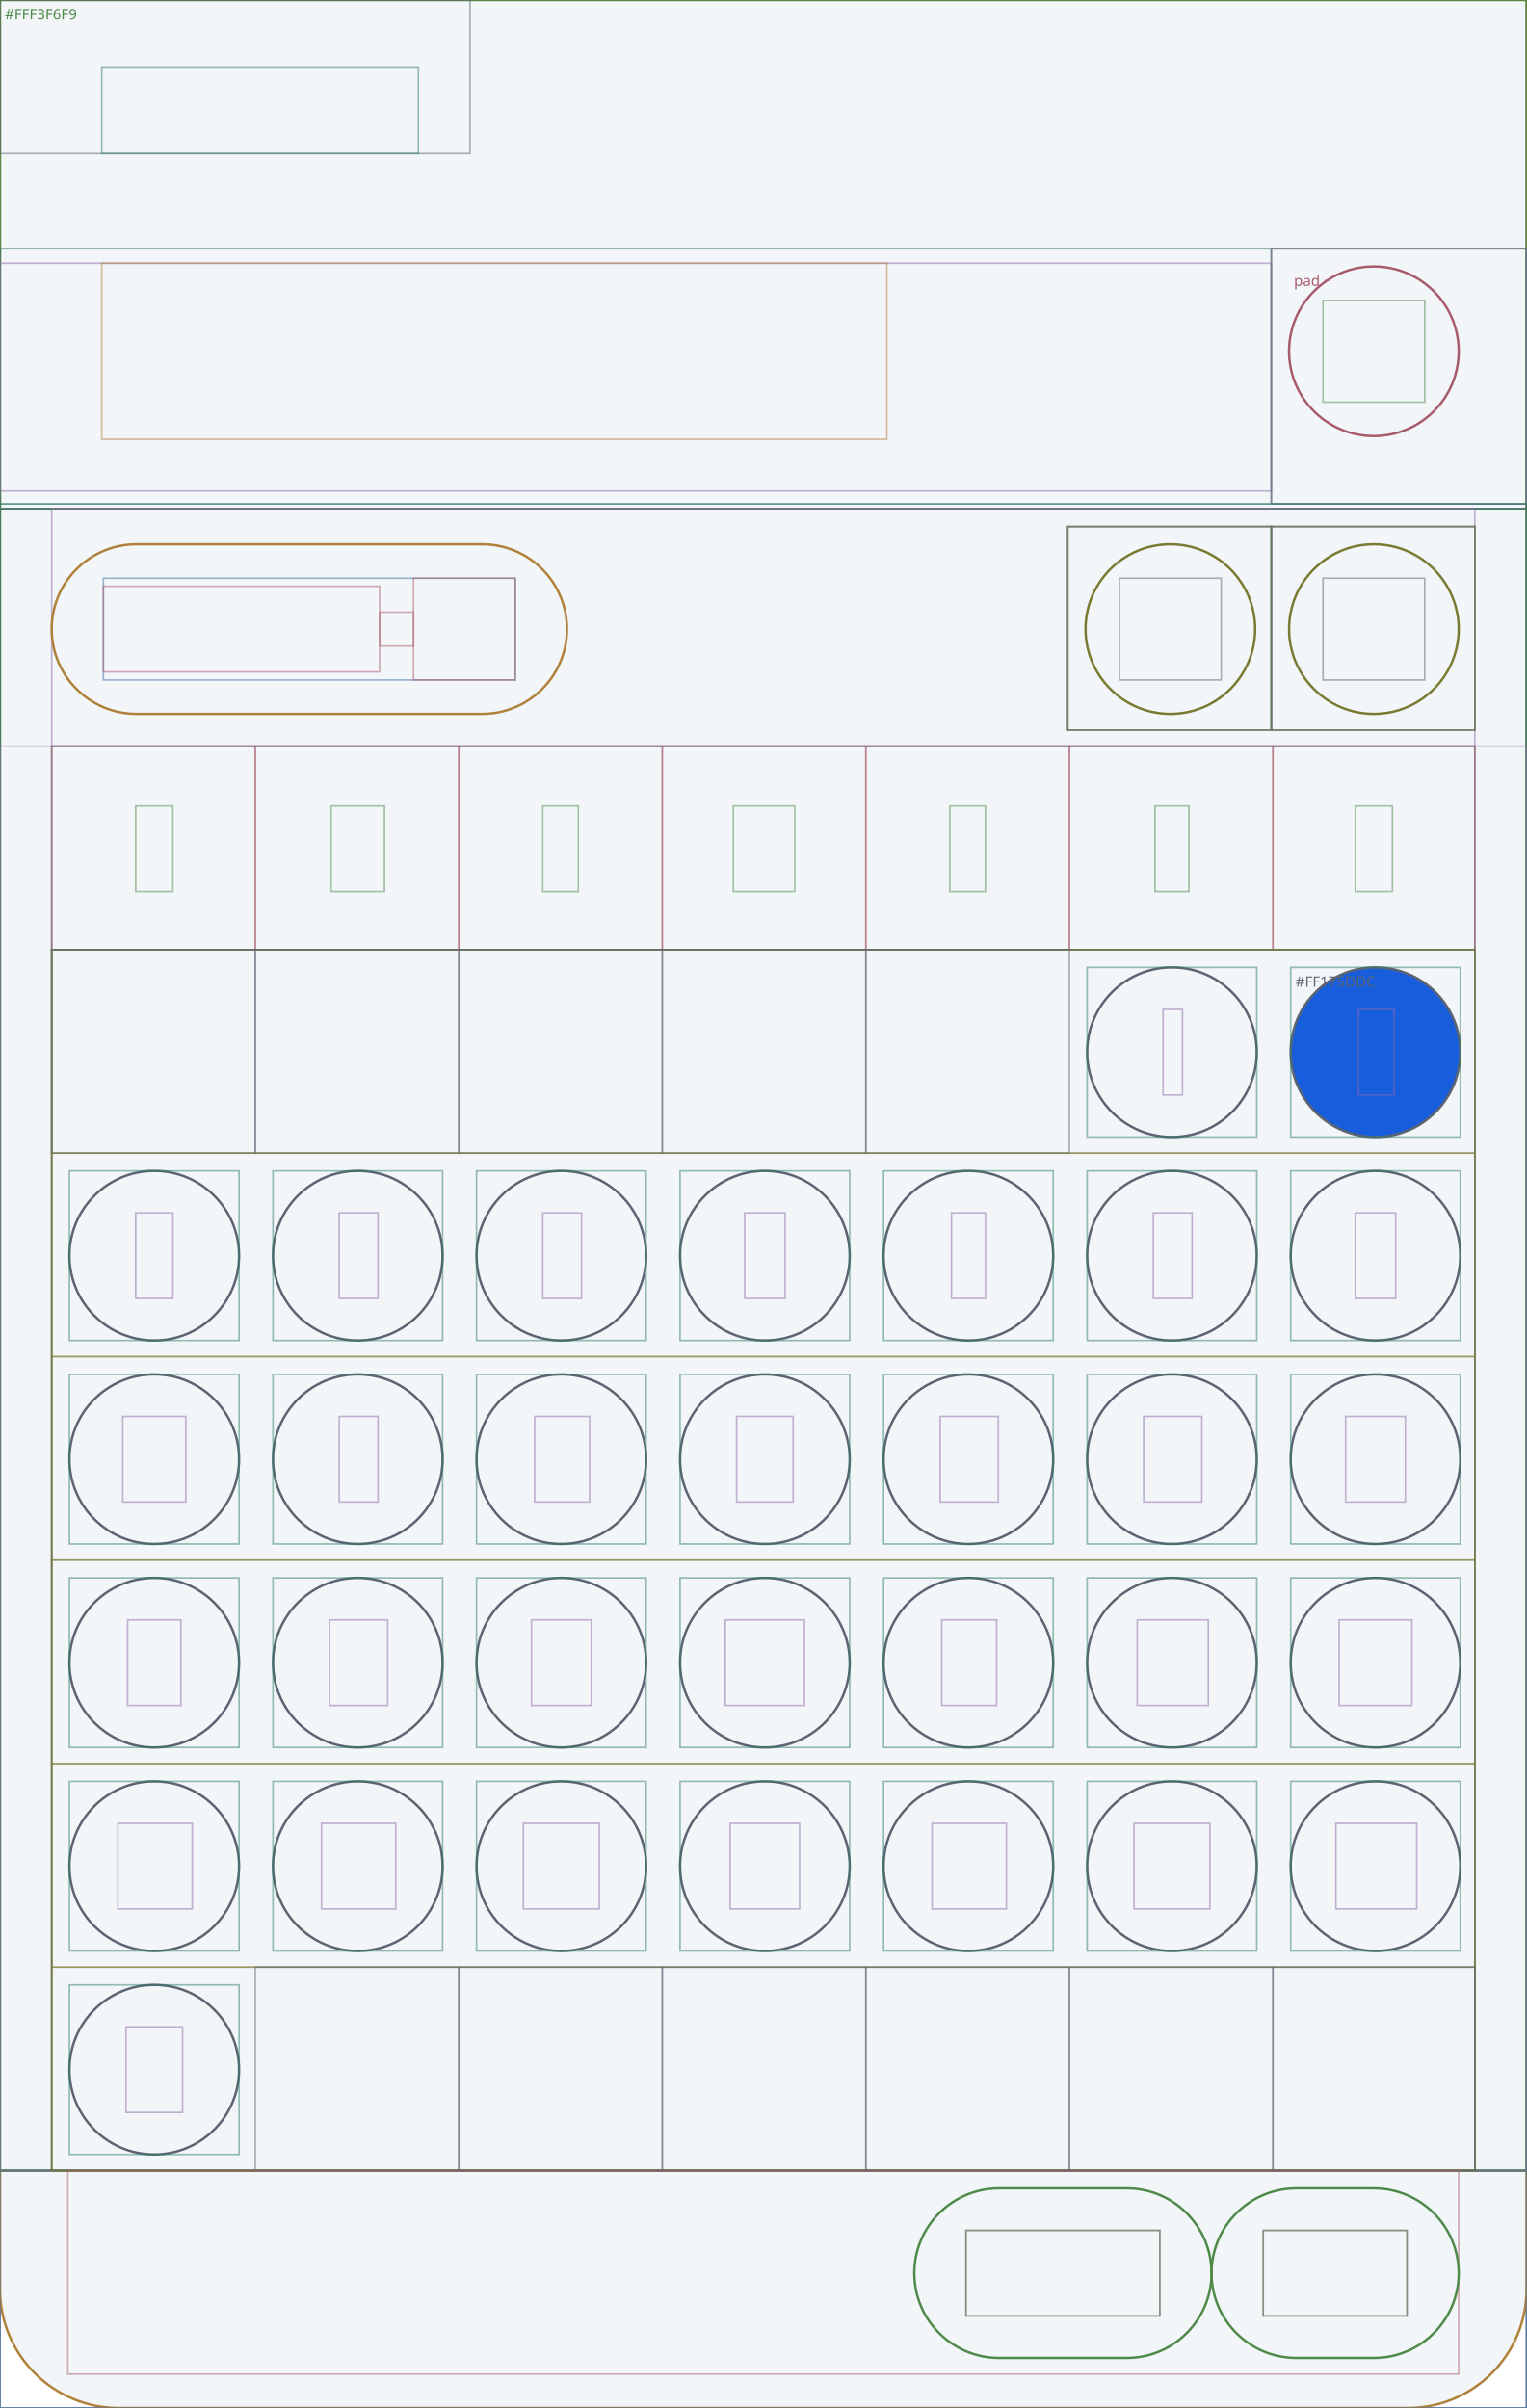
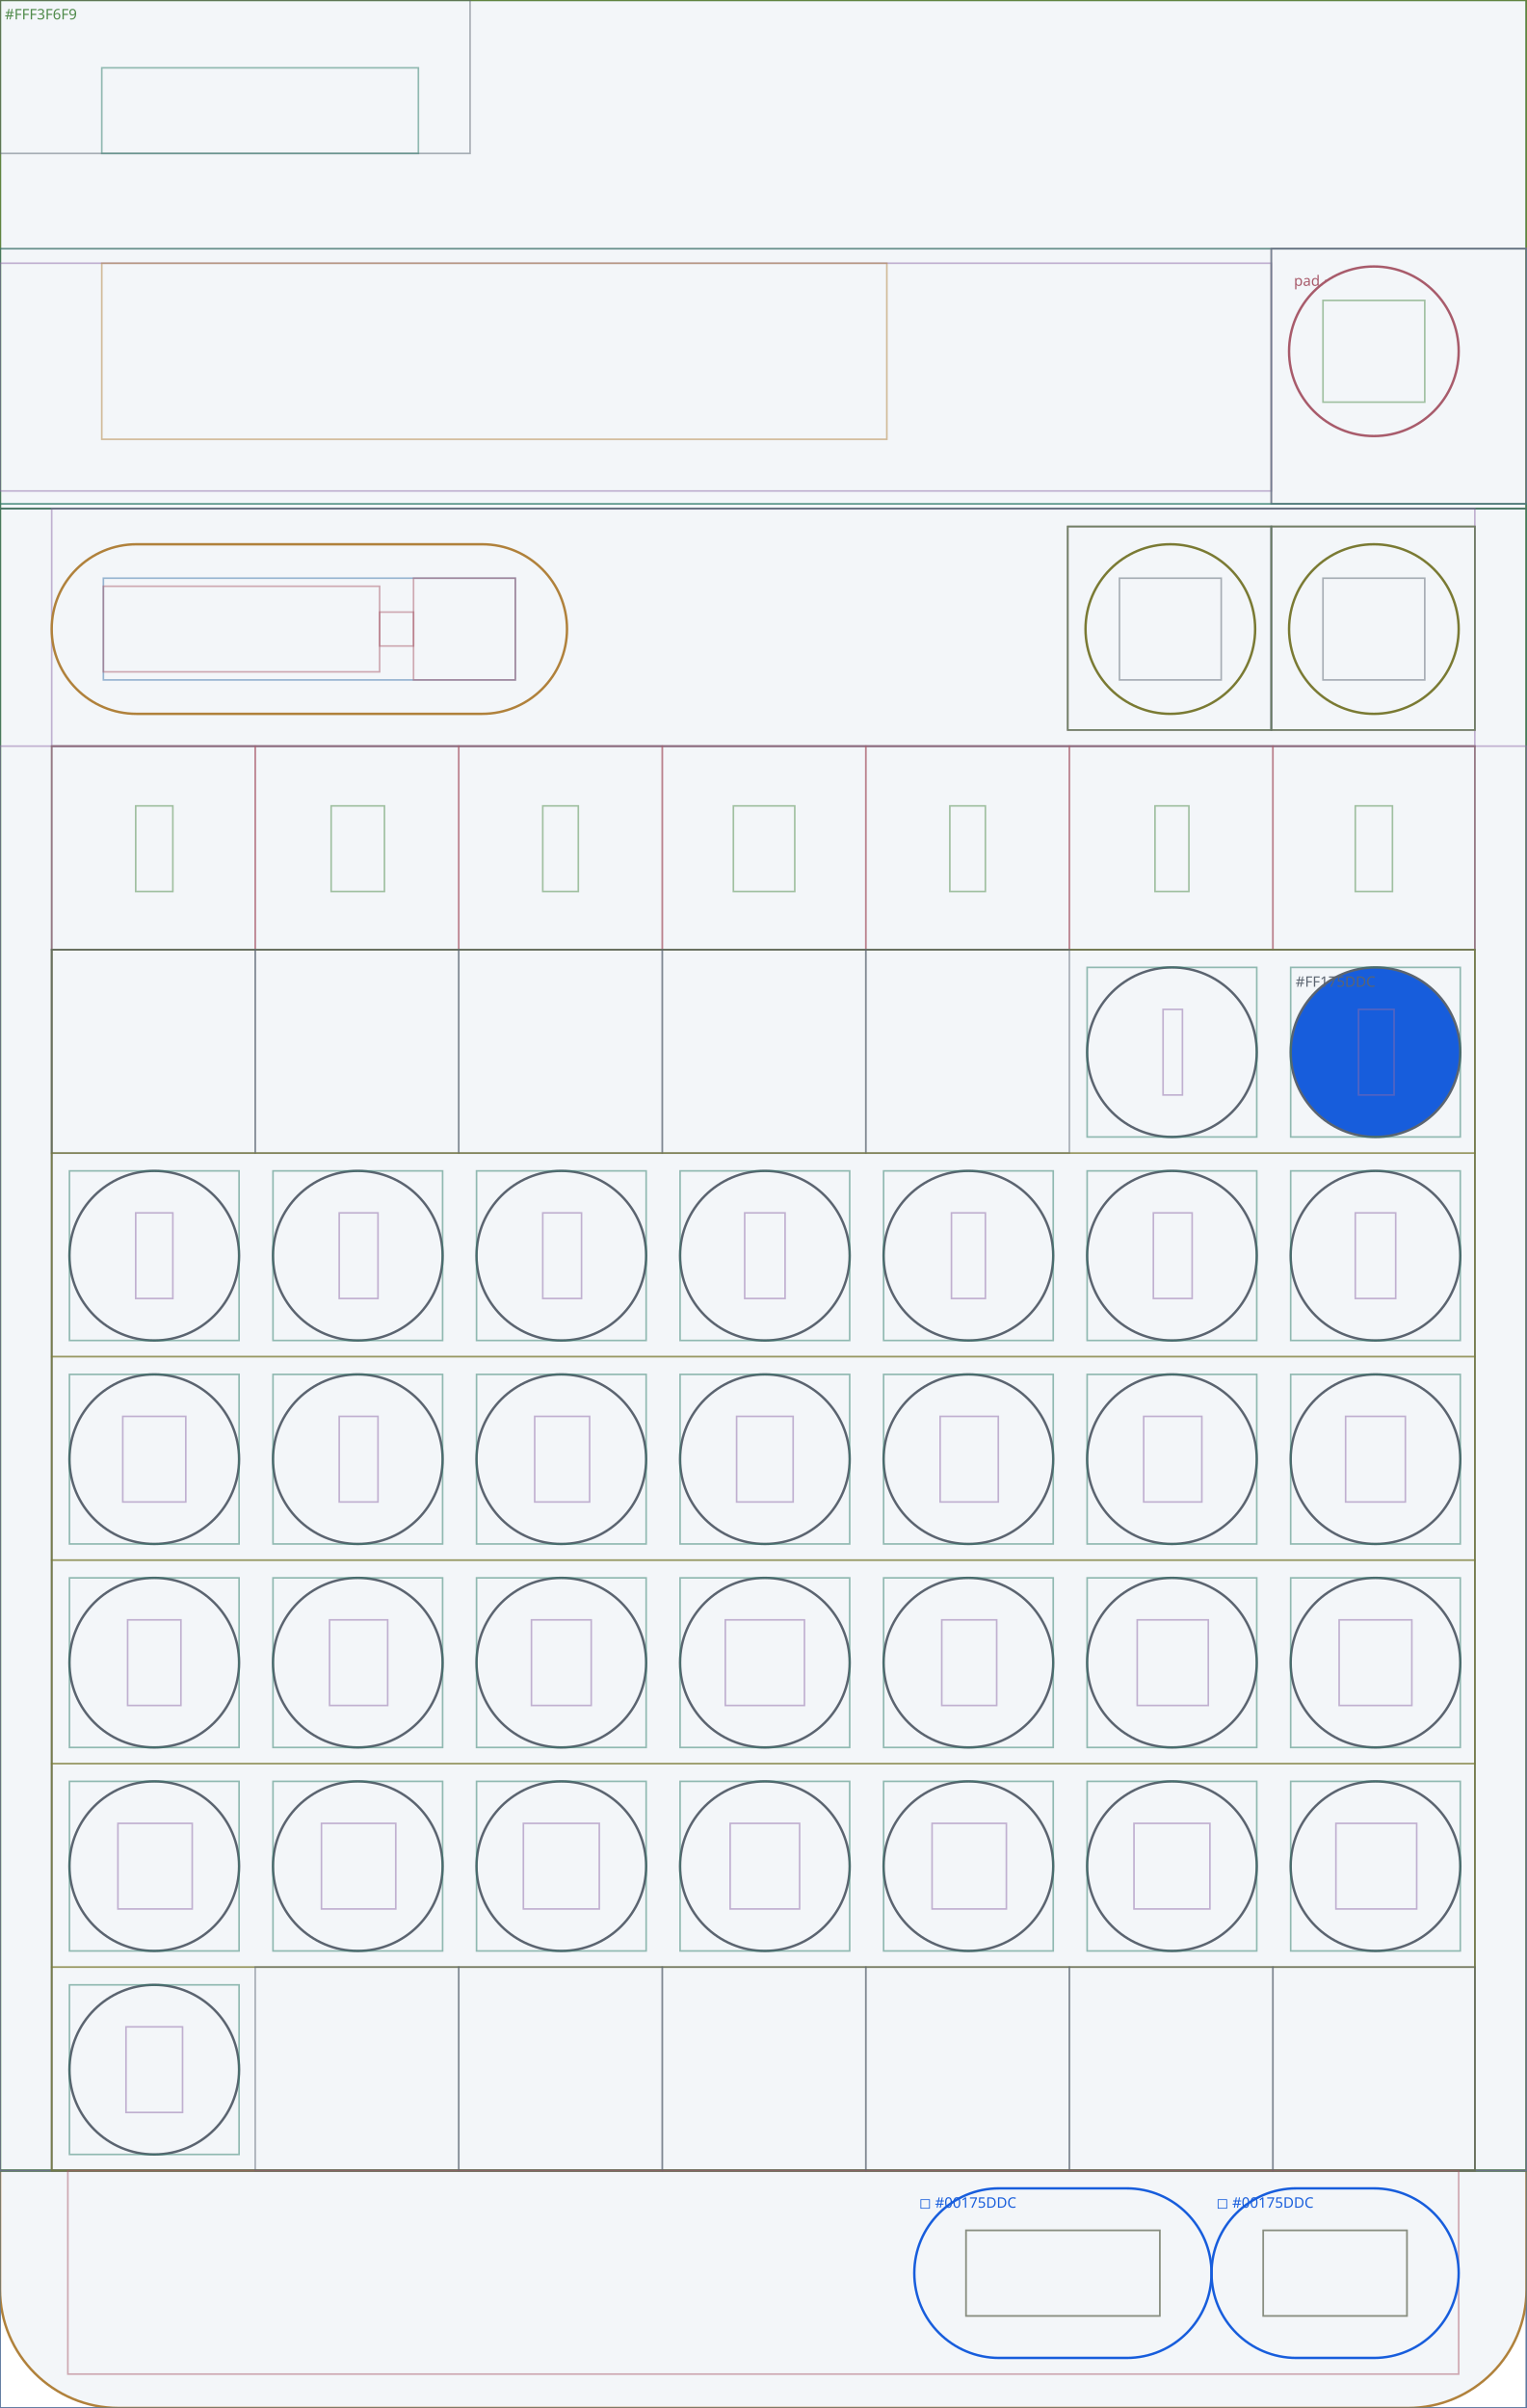
<svg xmlns="http://www.w3.org/2000/svg" viewBox="0 0 945 1491" width="945" height="1491" role="img" aria-label="date-picker-dialog layout wireframe">
  <rect width="945" height="1491" fill="#ffffff" />
  <g>
    <rect x="0" y="0" width="945" height="1491" fill="none" fill-opacity="0" stroke="#5B6470" stroke-width="1" stroke-opacity="0.5" />
  </g>
  <g>
    <rect x="0" y="0" width="945" height="1491" fill="none" fill-opacity="0" stroke="#2E7D6B" stroke-width="1" stroke-opacity="0.5" />
  </g>
  <g>
    <rect x="0" y="0" width="945" height="1491" fill="none" fill-opacity="0" stroke="#8E6BA8" stroke-width="1" stroke-opacity="0.5" />
  </g>
  <g>
    <path d="M73.5,0 H871.5 A73.5,73.5 0 0 1 945,73.5 V1417.5 A73.5,73.5 0 0 1 871.5,1491 H73.5 A73.5,73.5 0 0 1 0,1417.5 V73.5 A73.5,73.5 0 0 1 73.5,0 Z" fill="#F3F6F9" fill-opacity="1" stroke="#B0813B" stroke-width="1.5" stroke-opacity="1" />
    <text x="3" y="12" font-family="system-ui, sans-serif" font-size="9" fill="#B0813B">#FFF3F6F9</text>
  </g>
  <g>
    <rect x="0" y="0" width="945" height="1491" fill="none" fill-opacity="0" stroke="#3B72A8" stroke-width="1" stroke-opacity="0.5" />
  </g>
  <g>
    <rect x="0" y="0" width="945" height="1344" fill="none" fill-opacity="0" stroke="#A85B6B" stroke-width="1" stroke-opacity="0.5" />
  </g>
  <g>
    <rect x="0" y="0" width="945" height="1344" fill="#F3F6F9" fill-opacity="1" stroke="#4F8A4A" stroke-width="1.5" stroke-opacity="1" />
    <text x="3" y="12" font-family="system-ui, sans-serif" font-size="9" fill="#4F8A4A">#FFF3F6F9</text>
  </g>
  <g>
    <rect x="0" y="0" width="945" height="315" fill="none" fill-opacity="0" stroke="#7A7A33" stroke-width="1" stroke-opacity="0.5" />
  </g>
  <g>
    <rect x="0" y="0" width="291" height="95" fill="none" fill-opacity="0" stroke="#5B6470" stroke-width="1" stroke-opacity="0.5" />
  </g>
  <g>
    <rect x="63" y="42" width="196" height="53" fill="none" fill-opacity="0" stroke="#2E7D6B" stroke-width="1" stroke-opacity="0.5" />
  </g>
  <g>
    <rect x="0" y="154" width="945" height="161" fill="none" fill-opacity="0" stroke="#5B6470" stroke-width="1" stroke-opacity="0.5" />
  </g>
  <g>
    <rect x="0" y="154" width="945" height="158" fill="none" fill-opacity="0" stroke="#2E7D6B" stroke-width="1" stroke-opacity="0.5" />
  </g>
  <g>
    <rect x="0" y="163" width="787" height="141" fill="none" fill-opacity="0" stroke="#8E6BA8" stroke-width="1" stroke-opacity="0.5" />
  </g>
  <g>
    <rect x="63" y="163" width="486" height="109" fill="none" fill-opacity="0" stroke="#B0813B" stroke-width="1" stroke-opacity="0.5" />
  </g>
  <g>
    <rect x="787" y="154" width="158" height="158" fill="none" fill-opacity="0" stroke="#8E6BA8" stroke-width="1" stroke-opacity="0.5" />
  </g>
  <g>
    <rect x="787" y="154" width="158" height="158" fill="none" fill-opacity="0" stroke="#B0813B" stroke-width="1" stroke-opacity="0.5" />
  </g>
  <g>
    <rect x="787" y="154" width="158" height="158" fill="none" fill-opacity="0" stroke="#3B72A8" stroke-width="1" stroke-opacity="0.5" />
  </g>
  <g>
    <path d="M850.5,165 H850.5 A52.5,52.5 0 0 1 903,217.5 V217.5 A52.5,52.5 0 0 1 850.5,270 H850.5 A52.5,52.5 0 0 1 798,217.5 V217.5 A52.5,52.5 0 0 1 850.5,165 Z" fill="none" fill-opacity="0" stroke="#A85B6B" stroke-width="1.5" stroke-opacity="1" />
    <text x="801" y="177" font-family="system-ui, sans-serif" font-size="9" fill="#A85B6B">pad ·</text>
  </g>
  <g>
    <rect x="819" y="186" width="63" height="63" fill="none" fill-opacity="0" stroke="#4F8A4A" stroke-width="1" stroke-opacity="0.5" />
  </g>
  <g>
    <rect x="0" y="312" width="945" height="3" fill="none" fill-opacity="0" stroke="#2E7D6B" stroke-width="1" stroke-opacity="0.5" />
  </g>
  <g>
    <rect x="0" y="315" width="945" height="1029" fill="none" fill-opacity="0" stroke="#7A7A33" stroke-width="1" stroke-opacity="0.5" />
  </g>
  <g>
    <rect x="0" y="315" width="945" height="1029" fill="none" fill-opacity="0" stroke="#5B6470" stroke-width="1" stroke-opacity="0.5" />
  </g>
  <g>
    <rect x="0" y="315" width="945" height="1029" fill="none" fill-opacity="0" stroke="#2E7D6B" stroke-width="1" stroke-opacity="0.5" />
  </g>
  <g>
    <rect x="32" y="315" width="881" height="147" fill="none" fill-opacity="0" stroke="#8E6BA8" stroke-width="1" stroke-opacity="0.5" />
  </g>
  <g>
    <path d="M84.5,337 H298.5 A52.5,52.5 0 0 1 351,389.5 V389.5 A52.5,52.5 0 0 1 298.5,442 H84.5 A52.5,52.5 0 0 1 32,389.5 V389.5 A52.5,52.5 0 0 1 84.5,337 Z" fill="none" fill-opacity="0" stroke="#B0813B" stroke-width="1.5" stroke-opacity="1" />
  </g>
  <g>
    <rect x="64" y="358" width="255" height="63" fill="none" fill-opacity="0" stroke="#3B72A8" stroke-width="1" stroke-opacity="0.5" />
  </g>
  <g>
    <rect x="64" y="363" width="171" height="53" fill="none" fill-opacity="0" stroke="#A85B6B" stroke-width="1" stroke-opacity="0.5" />
  </g>
  <g>
    <rect x="235" y="379" width="21" height="21" fill="none" fill-opacity="0" stroke="#A85B6B" stroke-width="1" stroke-opacity="0.5" />
  </g>
  <g>
    <rect x="256" y="358" width="63" height="63" fill="none" fill-opacity="0" stroke="#A85B6B" stroke-width="1" stroke-opacity="0.5" />
  </g>
  <g>
    <rect x="661" y="326" width="252" height="126" fill="none" fill-opacity="0" stroke="#B0813B" stroke-width="1" stroke-opacity="0.5" />
  </g>
  <g>
    <rect x="661" y="326" width="126" height="126" fill="none" fill-opacity="0" stroke="#3B72A8" stroke-width="1" stroke-opacity="0.5" />
  </g>
  <g>
    <rect x="661" y="326" width="126" height="126" fill="none" fill-opacity="0" stroke="#A85B6B" stroke-width="1" stroke-opacity="0.5" />
  </g>
  <g>
    <rect x="661" y="326" width="126" height="126" fill="none" fill-opacity="0" stroke="#4F8A4A" stroke-width="1" stroke-opacity="0.5" />
  </g>
  <g>
    <path d="M724.5,337 H724.5 A52.5,52.5 0 0 1 777,389.5 V389.5 A52.5,52.5 0 0 1 724.5,442 H724.5 A52.5,52.5 0 0 1 672,389.5 V389.5 A52.5,52.5 0 0 1 724.5,337 Z" fill="none" fill-opacity="0" stroke="#7A7A33" stroke-width="1.5" stroke-opacity="1" />
  </g>
  <g>
    <rect x="693" y="358" width="63" height="63" fill="none" fill-opacity="0" stroke="#5B6470" stroke-width="1" stroke-opacity="0.5" />
  </g>
  <g>
    <rect x="787" y="326" width="126" height="126" fill="none" fill-opacity="0" stroke="#3B72A8" stroke-width="1" stroke-opacity="0.5" />
  </g>
  <g>
    <rect x="787" y="326" width="126" height="126" fill="none" fill-opacity="0" stroke="#A85B6B" stroke-width="1" stroke-opacity="0.5" />
  </g>
  <g>
    <rect x="787" y="326" width="126" height="126" fill="none" fill-opacity="0" stroke="#4F8A4A" stroke-width="1" stroke-opacity="0.5" />
  </g>
  <g>
    <path d="M850.5,337 H850.5 A52.5,52.5 0 0 1 903,389.5 V389.5 A52.5,52.5 0 0 1 850.5,442 H850.5 A52.5,52.5 0 0 1 798,389.5 V389.5 A52.5,52.5 0 0 1 850.5,337 Z" fill="none" fill-opacity="0" stroke="#7A7A33" stroke-width="1.5" stroke-opacity="1" />
  </g>
  <g>
    <rect x="819" y="358" width="63" height="63" fill="none" fill-opacity="0" stroke="#5B6470" stroke-width="1" stroke-opacity="0.5" />
  </g>
  <g>
    <rect x="0" y="462" width="945" height="882" fill="none" fill-opacity="0" stroke="#8E6BA8" stroke-width="1" stroke-opacity="0.5" />
  </g>
  <g>
    <rect x="32" y="462" width="881" height="882" fill="none" fill-opacity="0" stroke="#B0813B" stroke-width="1" stroke-opacity="0.5" />
  </g>
  <g>
    <rect x="32" y="462" width="881" height="126" fill="none" fill-opacity="0" stroke="#3B72A8" stroke-width="1" stroke-opacity="0.5" />
  </g>
  <g>
    <rect x="32" y="462" width="126" height="126" fill="none" fill-opacity="0" stroke="#A85B6B" stroke-width="1" stroke-opacity="0.5" />
  </g>
  <g>
    <rect x="84" y="499" width="23" height="53" fill="none" fill-opacity="0" stroke="#4F8A4A" stroke-width="1" stroke-opacity="0.5" />
  </g>
  <g>
    <rect x="158" y="462" width="126" height="126" fill="none" fill-opacity="0" stroke="#A85B6B" stroke-width="1" stroke-opacity="0.5" />
  </g>
  <g>
    <rect x="205" y="499" width="33" height="53" fill="none" fill-opacity="0" stroke="#4F8A4A" stroke-width="1" stroke-opacity="0.5" />
  </g>
  <g>
    <rect x="284" y="462" width="126" height="126" fill="none" fill-opacity="0" stroke="#A85B6B" stroke-width="1" stroke-opacity="0.5" />
  </g>
  <g>
    <rect x="336" y="499" width="22" height="53" fill="none" fill-opacity="0" stroke="#4F8A4A" stroke-width="1" stroke-opacity="0.5" />
  </g>
  <g>
    <rect x="410" y="462" width="126" height="126" fill="none" fill-opacity="0" stroke="#A85B6B" stroke-width="1" stroke-opacity="0.5" />
  </g>
  <g>
    <rect x="454" y="499" width="38" height="53" fill="none" fill-opacity="0" stroke="#4F8A4A" stroke-width="1" stroke-opacity="0.5" />
  </g>
  <g>
    <rect x="536" y="462" width="126" height="126" fill="none" fill-opacity="0" stroke="#A85B6B" stroke-width="1" stroke-opacity="0.5" />
  </g>
  <g>
    <rect x="588" y="499" width="22" height="53" fill="none" fill-opacity="0" stroke="#4F8A4A" stroke-width="1" stroke-opacity="0.5" />
  </g>
  <g>
    <rect x="662" y="462" width="126" height="126" fill="none" fill-opacity="0" stroke="#A85B6B" stroke-width="1" stroke-opacity="0.5" />
  </g>
  <g>
    <rect x="715" y="499" width="21" height="53" fill="none" fill-opacity="0" stroke="#4F8A4A" stroke-width="1" stroke-opacity="0.5" />
  </g>
  <g>
    <rect x="788" y="462" width="125" height="126" fill="none" fill-opacity="0" stroke="#A85B6B" stroke-width="1" stroke-opacity="0.5" />
  </g>
  <g>
    <rect x="839" y="499" width="23" height="53" fill="none" fill-opacity="0" stroke="#4F8A4A" stroke-width="1" stroke-opacity="0.5" />
  </g>
  <g>
    <rect x="32" y="588" width="881" height="756" fill="none" fill-opacity="0" stroke="#3B72A8" stroke-width="1" stroke-opacity="0.5" />
  </g>
  <g>
    <rect x="32" y="588" width="881" height="756" fill="none" fill-opacity="0" stroke="#A85B6B" stroke-width="1" stroke-opacity="0.5" />
  </g>
  <g>
    <rect x="32" y="588" width="881" height="756" fill="none" fill-opacity="0" stroke="#4F8A4A" stroke-width="1" stroke-opacity="0.5" />
  </g>
  <g>
    <rect x="32" y="588" width="881" height="126" fill="none" fill-opacity="0" stroke="#7A7A33" stroke-width="1" stroke-opacity="0.5" />
  </g>
  <g>
    <rect x="32" y="588" width="126" height="126" fill="none" fill-opacity="0" stroke="#5B6470" stroke-width="1" stroke-opacity="0.5" />
  </g>
  <g>
    <rect x="158" y="588" width="126" height="126" fill="none" fill-opacity="0" stroke="#5B6470" stroke-width="1" stroke-opacity="0.5" />
  </g>
  <g>
    <rect x="284" y="588" width="126" height="126" fill="none" fill-opacity="0" stroke="#5B6470" stroke-width="1" stroke-opacity="0.5" />
  </g>
  <g>
    <rect x="410" y="588" width="126" height="126" fill="none" fill-opacity="0" stroke="#5B6470" stroke-width="1" stroke-opacity="0.5" />
  </g>
  <g>
    <rect x="536" y="588" width="126" height="126" fill="none" fill-opacity="0" stroke="#5B6470" stroke-width="1" stroke-opacity="0.5" />
  </g>
  <g>
    <path d="M725.5,599 H725.5 A52.5,52.5 0 0 1 778,651.5 V651.5 A52.5,52.5 0 0 1 725.5,704 H725.5 A52.5,52.5 0 0 1 673,651.5 V651.5 A52.5,52.5 0 0 1 725.5,599 Z" fill="none" fill-opacity="0" stroke="#5B6470" stroke-width="1.5" stroke-opacity="1" />
  </g>
  <g>
    <rect x="673" y="599" width="105" height="105" fill="none" fill-opacity="0" stroke="#2E7D6B" stroke-width="1" stroke-opacity="0.5" />
  </g>
  <g>
    <rect x="720" y="625" width="12" height="53" fill="none" fill-opacity="0" stroke="#8E6BA8" stroke-width="1" stroke-opacity="0.5" />
  </g>
  <g>
    <path d="M851.5,599 H851.5 A52.5,52.5 0 0 1 904,651.5 V651.5 A52.5,52.5 0 0 1 851.5,704 H851.5 A52.5,52.5 0 0 1 799,651.5 V651.5 A52.5,52.5 0 0 1 851.5,599 Z" fill="#175DDC" fill-opacity="1" stroke="#5B6470" stroke-width="1.5" stroke-opacity="1" />
    <text x="802" y="611" font-family="system-ui, sans-serif" font-size="9" fill="#5B6470">#FF175DDC</text>
  </g>
  <g>
    <rect x="799" y="599" width="105" height="105" fill="none" fill-opacity="0" stroke="#2E7D6B" stroke-width="1" stroke-opacity="0.5" />
  </g>
  <g>
    <rect x="841" y="625" width="22" height="53" fill="none" fill-opacity="0" stroke="#8E6BA8" stroke-width="1" stroke-opacity="0.5" />
  </g>
  <g>
    <rect x="32" y="714" width="881" height="126" fill="none" fill-opacity="0" stroke="#7A7A33" stroke-width="1" stroke-opacity="0.5" />
  </g>
  <g>
    <path d="M95.5,725 H95.5 A52.5,52.5 0 0 1 148,777.5 V777.5 A52.5,52.5 0 0 1 95.5,830 H95.5 A52.5,52.5 0 0 1 43,777.5 V777.5 A52.5,52.5 0 0 1 95.5,725 Z" fill="none" fill-opacity="0" stroke="#5B6470" stroke-width="1.5" stroke-opacity="1" />
  </g>
  <g>
    <rect x="43" y="725" width="105" height="105" fill="none" fill-opacity="0" stroke="#2E7D6B" stroke-width="1" stroke-opacity="0.5" />
  </g>
  <g>
    <rect x="84" y="751" width="23" height="53" fill="none" fill-opacity="0" stroke="#8E6BA8" stroke-width="1" stroke-opacity="0.5" />
  </g>
  <g>
    <path d="M221.5,725 H221.5 A52.5,52.5 0 0 1 274,777.5 V777.5 A52.5,52.5 0 0 1 221.5,830 H221.5 A52.5,52.5 0 0 1 169,777.5 V777.5 A52.5,52.5 0 0 1 221.5,725 Z" fill="none" fill-opacity="0" stroke="#5B6470" stroke-width="1.5" stroke-opacity="1" />
  </g>
  <g>
    <rect x="169" y="725" width="105" height="105" fill="none" fill-opacity="0" stroke="#2E7D6B" stroke-width="1" stroke-opacity="0.5" />
  </g>
  <g>
    <rect x="210" y="751" width="24" height="53" fill="none" fill-opacity="0" stroke="#8E6BA8" stroke-width="1" stroke-opacity="0.5" />
  </g>
  <g>
    <path d="M347.5,725 H347.5 A52.5,52.5 0 0 1 400,777.5 V777.5 A52.5,52.5 0 0 1 347.5,830 H347.5 A52.5,52.5 0 0 1 295,777.5 V777.5 A52.5,52.5 0 0 1 347.5,725 Z" fill="none" fill-opacity="0" stroke="#5B6470" stroke-width="1.5" stroke-opacity="1" />
  </g>
  <g>
    <rect x="295" y="725" width="105" height="105" fill="none" fill-opacity="0" stroke="#2E7D6B" stroke-width="1" stroke-opacity="0.5" />
  </g>
  <g>
    <rect x="336" y="751" width="24" height="53" fill="none" fill-opacity="0" stroke="#8E6BA8" stroke-width="1" stroke-opacity="0.5" />
  </g>
  <g>
    <path d="M473.5,725 H473.5 A52.5,52.5 0 0 1 526,777.5 V777.5 A52.5,52.5 0 0 1 473.5,830 H473.5 A52.5,52.5 0 0 1 421,777.5 V777.5 A52.5,52.5 0 0 1 473.5,725 Z" fill="none" fill-opacity="0" stroke="#5B6470" stroke-width="1.5" stroke-opacity="1" />
  </g>
  <g>
    <rect x="421" y="725" width="105" height="105" fill="none" fill-opacity="0" stroke="#2E7D6B" stroke-width="1" stroke-opacity="0.5" />
  </g>
  <g>
    <rect x="461" y="751" width="25" height="53" fill="none" fill-opacity="0" stroke="#8E6BA8" stroke-width="1" stroke-opacity="0.5" />
  </g>
  <g>
    <path d="M599.5,725 H599.5 A52.5,52.5 0 0 1 652,777.5 V777.5 A52.5,52.5 0 0 1 599.5,830 H599.5 A52.5,52.5 0 0 1 547,777.5 V777.5 A52.5,52.5 0 0 1 599.5,725 Z" fill="none" fill-opacity="0" stroke="#5B6470" stroke-width="1.5" stroke-opacity="1" />
  </g>
  <g>
    <rect x="547" y="725" width="105" height="105" fill="none" fill-opacity="0" stroke="#2E7D6B" stroke-width="1" stroke-opacity="0.5" />
  </g>
  <g>
    <rect x="589" y="751" width="21" height="53" fill="none" fill-opacity="0" stroke="#8E6BA8" stroke-width="1" stroke-opacity="0.5" />
  </g>
  <g>
    <path d="M725.5,725 H725.5 A52.5,52.5 0 0 1 778,777.5 V777.5 A52.5,52.5 0 0 1 725.5,830 H725.5 A52.5,52.5 0 0 1 673,777.5 V777.5 A52.5,52.5 0 0 1 725.5,725 Z" fill="none" fill-opacity="0" stroke="#5B6470" stroke-width="1.5" stroke-opacity="1" />
  </g>
  <g>
    <rect x="673" y="725" width="105" height="105" fill="none" fill-opacity="0" stroke="#2E7D6B" stroke-width="1" stroke-opacity="0.5" />
  </g>
  <g>
    <rect x="714" y="751" width="24" height="53" fill="none" fill-opacity="0" stroke="#8E6BA8" stroke-width="1" stroke-opacity="0.5" />
  </g>
  <g>
    <path d="M851.5,725 H851.5 A52.5,52.5 0 0 1 904,777.5 V777.5 A52.5,52.5 0 0 1 851.5,830 H851.5 A52.5,52.5 0 0 1 799,777.5 V777.5 A52.5,52.5 0 0 1 851.5,725 Z" fill="none" fill-opacity="0" stroke="#5B6470" stroke-width="1.5" stroke-opacity="1" />
  </g>
  <g>
    <rect x="799" y="725" width="105" height="105" fill="none" fill-opacity="0" stroke="#2E7D6B" stroke-width="1" stroke-opacity="0.5" />
  </g>
  <g>
    <rect x="839" y="751" width="25" height="53" fill="none" fill-opacity="0" stroke="#8E6BA8" stroke-width="1" stroke-opacity="0.5" />
  </g>
  <g>
    <rect x="32" y="840" width="881" height="126" fill="none" fill-opacity="0" stroke="#7A7A33" stroke-width="1" stroke-opacity="0.5" />
  </g>
  <g>
    <path d="M95.5,851 H95.5 A52.5,52.5 0 0 1 148,903.5 V903.5 A52.5,52.5 0 0 1 95.5,956 H95.5 A52.5,52.5 0 0 1 43,903.5 V903.5 A52.5,52.5 0 0 1 95.5,851 Z" fill="none" fill-opacity="0" stroke="#5B6470" stroke-width="1.5" stroke-opacity="1" />
  </g>
  <g>
    <rect x="43" y="851" width="105" height="105" fill="none" fill-opacity="0" stroke="#2E7D6B" stroke-width="1" stroke-opacity="0.5" />
  </g>
  <g>
    <rect x="76" y="877" width="39" height="53" fill="none" fill-opacity="0" stroke="#8E6BA8" stroke-width="1" stroke-opacity="0.5" />
  </g>
  <g>
    <path d="M221.5,851 H221.5 A52.5,52.5 0 0 1 274,903.5 V903.5 A52.5,52.5 0 0 1 221.5,956 H221.5 A52.5,52.5 0 0 1 169,903.5 V903.5 A52.5,52.5 0 0 1 221.5,851 Z" fill="none" fill-opacity="0" stroke="#5B6470" stroke-width="1.5" stroke-opacity="1" />
  </g>
  <g>
    <rect x="169" y="851" width="105" height="105" fill="none" fill-opacity="0" stroke="#2E7D6B" stroke-width="1" stroke-opacity="0.5" />
  </g>
  <g>
    <rect x="210" y="877" width="24" height="53" fill="none" fill-opacity="0" stroke="#8E6BA8" stroke-width="1" stroke-opacity="0.5" />
  </g>
  <g>
    <path d="M347.5,851 H347.5 A52.5,52.5 0 0 1 400,903.5 V903.5 A52.5,52.5 0 0 1 347.5,956 H347.5 A52.5,52.5 0 0 1 295,903.5 V903.5 A52.5,52.5 0 0 1 347.5,851 Z" fill="none" fill-opacity="0" stroke="#5B6470" stroke-width="1.5" stroke-opacity="1" />
  </g>
  <g>
    <rect x="295" y="851" width="105" height="105" fill="none" fill-opacity="0" stroke="#2E7D6B" stroke-width="1" stroke-opacity="0.5" />
  </g>
  <g>
    <rect x="331" y="877" width="34" height="53" fill="none" fill-opacity="0" stroke="#8E6BA8" stroke-width="1" stroke-opacity="0.5" />
  </g>
  <g>
    <path d="M473.5,851 H473.5 A52.5,52.5 0 0 1 526,903.5 V903.5 A52.5,52.5 0 0 1 473.5,956 H473.5 A52.5,52.5 0 0 1 421,903.5 V903.5 A52.5,52.5 0 0 1 473.5,851 Z" fill="none" fill-opacity="0" stroke="#5B6470" stroke-width="1.5" stroke-opacity="1" />
  </g>
  <g>
    <rect x="421" y="851" width="105" height="105" fill="none" fill-opacity="0" stroke="#2E7D6B" stroke-width="1" stroke-opacity="0.5" />
  </g>
  <g>
    <rect x="456" y="877" width="35" height="53" fill="none" fill-opacity="0" stroke="#8E6BA8" stroke-width="1" stroke-opacity="0.5" />
  </g>
  <g>
    <path d="M599.5,851 H599.5 A52.5,52.5 0 0 1 652,903.5 V903.5 A52.5,52.5 0 0 1 599.5,956 H599.5 A52.5,52.5 0 0 1 547,903.5 V903.5 A52.5,52.5 0 0 1 599.5,851 Z" fill="none" fill-opacity="0" stroke="#5B6470" stroke-width="1.5" stroke-opacity="1" />
  </g>
  <g>
    <rect x="547" y="851" width="105" height="105" fill="none" fill-opacity="0" stroke="#2E7D6B" stroke-width="1" stroke-opacity="0.5" />
  </g>
  <g>
    <rect x="582" y="877" width="36" height="53" fill="none" fill-opacity="0" stroke="#8E6BA8" stroke-width="1" stroke-opacity="0.5" />
  </g>
  <g>
    <path d="M725.5,851 H725.5 A52.5,52.5 0 0 1 778,903.5 V903.5 A52.5,52.5 0 0 1 725.5,956 H725.5 A52.5,52.5 0 0 1 673,903.5 V903.5 A52.5,52.5 0 0 1 725.5,851 Z" fill="none" fill-opacity="0" stroke="#5B6470" stroke-width="1.5" stroke-opacity="1" />
  </g>
  <g>
    <rect x="673" y="851" width="105" height="105" fill="none" fill-opacity="0" stroke="#2E7D6B" stroke-width="1" stroke-opacity="0.5" />
  </g>
  <g>
    <rect x="708" y="877" width="36" height="53" fill="none" fill-opacity="0" stroke="#8E6BA8" stroke-width="1" stroke-opacity="0.5" />
  </g>
  <g>
    <path d="M851.5,851 H851.5 A52.5,52.5 0 0 1 904,903.5 V903.5 A52.5,52.5 0 0 1 851.5,956 H851.5 A52.5,52.5 0 0 1 799,903.5 V903.5 A52.5,52.5 0 0 1 851.5,851 Z" fill="none" fill-opacity="0" stroke="#5B6470" stroke-width="1.5" stroke-opacity="1" />
  </g>
  <g>
    <rect x="799" y="851" width="105" height="105" fill="none" fill-opacity="0" stroke="#2E7D6B" stroke-width="1" stroke-opacity="0.5" />
  </g>
  <g>
    <rect x="833" y="877" width="37" height="53" fill="none" fill-opacity="0" stroke="#8E6BA8" stroke-width="1" stroke-opacity="0.5" />
  </g>
  <g>
    <rect x="32" y="966" width="881" height="126" fill="none" fill-opacity="0" stroke="#7A7A33" stroke-width="1" stroke-opacity="0.5" />
  </g>
  <g>
    <path d="M95.5,977 H95.5 A52.5,52.5 0 0 1 148,1029.5 V1029.5 A52.5,52.5 0 0 1 95.5,1082 H95.5 A52.5,52.5 0 0 1 43,1029.5 V1029.5 A52.5,52.5 0 0 1 95.5,977 Z" fill="none" fill-opacity="0" stroke="#5B6470" stroke-width="1.5" stroke-opacity="1" />
  </g>
  <g>
    <rect x="43" y="977" width="105" height="105" fill="none" fill-opacity="0" stroke="#2E7D6B" stroke-width="1" stroke-opacity="0.5" />
  </g>
  <g>
    <rect x="79" y="1003" width="33" height="53" fill="none" fill-opacity="0" stroke="#8E6BA8" stroke-width="1" stroke-opacity="0.5" />
  </g>
  <g>
    <path d="M221.5,977 H221.5 A52.5,52.5 0 0 1 274,1029.5 V1029.5 A52.5,52.5 0 0 1 221.5,1082 H221.5 A52.5,52.5 0 0 1 169,1029.5 V1029.5 A52.5,52.5 0 0 1 221.5,977 Z" fill="none" fill-opacity="0" stroke="#5B6470" stroke-width="1.5" stroke-opacity="1" />
  </g>
  <g>
    <rect x="169" y="977" width="105" height="105" fill="none" fill-opacity="0" stroke="#2E7D6B" stroke-width="1" stroke-opacity="0.5" />
  </g>
  <g>
    <rect x="204" y="1003" width="36" height="53" fill="none" fill-opacity="0" stroke="#8E6BA8" stroke-width="1" stroke-opacity="0.5" />
  </g>
  <g>
    <path d="M347.5,977 H347.5 A52.5,52.5 0 0 1 400,1029.5 V1029.5 A52.5,52.5 0 0 1 347.5,1082 H347.5 A52.5,52.5 0 0 1 295,1029.5 V1029.5 A52.5,52.5 0 0 1 347.5,977 Z" fill="none" fill-opacity="0" stroke="#5B6470" stroke-width="1.5" stroke-opacity="1" />
  </g>
  <g>
    <rect x="295" y="977" width="105" height="105" fill="none" fill-opacity="0" stroke="#2E7D6B" stroke-width="1" stroke-opacity="0.5" />
  </g>
  <g>
    <rect x="329" y="1003" width="37" height="53" fill="none" fill-opacity="0" stroke="#8E6BA8" stroke-width="1" stroke-opacity="0.5" />
  </g>
  <g>
    <path d="M473.5,977 H473.5 A52.5,52.5 0 0 1 526,1029.5 V1029.5 A52.5,52.5 0 0 1 473.5,1082 H473.5 A52.5,52.5 0 0 1 421,1029.5 V1029.5 A52.5,52.5 0 0 1 473.5,977 Z" fill="none" fill-opacity="0" stroke="#5B6470" stroke-width="1.5" stroke-opacity="1" />
  </g>
  <g>
    <rect x="421" y="977" width="105" height="105" fill="none" fill-opacity="0" stroke="#2E7D6B" stroke-width="1" stroke-opacity="0.5" />
  </g>
  <g>
    <rect x="449" y="1003" width="49" height="53" fill="none" fill-opacity="0" stroke="#8E6BA8" stroke-width="1" stroke-opacity="0.5" />
  </g>
  <g>
    <path d="M599.5,977 H599.5 A52.5,52.5 0 0 1 652,1029.5 V1029.5 A52.5,52.5 0 0 1 599.5,1082 H599.5 A52.5,52.5 0 0 1 547,1029.5 V1029.5 A52.5,52.5 0 0 1 599.5,977 Z" fill="none" fill-opacity="0" stroke="#5B6470" stroke-width="1.5" stroke-opacity="1" />
  </g>
  <g>
    <rect x="547" y="977" width="105" height="105" fill="none" fill-opacity="0" stroke="#2E7D6B" stroke-width="1" stroke-opacity="0.5" />
  </g>
  <g>
    <rect x="583" y="1003" width="34" height="53" fill="none" fill-opacity="0" stroke="#8E6BA8" stroke-width="1" stroke-opacity="0.5" />
  </g>
  <g>
    <path d="M725.5,977 H725.5 A52.5,52.5 0 0 1 778,1029.5 V1029.5 A52.5,52.5 0 0 1 725.5,1082 H725.5 A52.5,52.5 0 0 1 673,1029.5 V1029.5 A52.5,52.5 0 0 1 725.5,977 Z" fill="none" fill-opacity="0" stroke="#5B6470" stroke-width="1.5" stroke-opacity="1" />
  </g>
  <g>
    <rect x="673" y="977" width="105" height="105" fill="none" fill-opacity="0" stroke="#2E7D6B" stroke-width="1" stroke-opacity="0.5" />
  </g>
  <g>
    <rect x="704" y="1003" width="44" height="53" fill="none" fill-opacity="0" stroke="#8E6BA8" stroke-width="1" stroke-opacity="0.5" />
  </g>
  <g>
    <path d="M851.5,977 H851.5 A52.5,52.5 0 0 1 904,1029.5 V1029.5 A52.5,52.5 0 0 1 851.5,1082 H851.5 A52.5,52.5 0 0 1 799,1029.5 V1029.5 A52.5,52.5 0 0 1 851.5,977 Z" fill="none" fill-opacity="0" stroke="#5B6470" stroke-width="1.5" stroke-opacity="1" />
  </g>
  <g>
    <rect x="799" y="977" width="105" height="105" fill="none" fill-opacity="0" stroke="#2E7D6B" stroke-width="1" stroke-opacity="0.5" />
  </g>
  <g>
    <rect x="829" y="1003" width="45" height="53" fill="none" fill-opacity="0" stroke="#8E6BA8" stroke-width="1" stroke-opacity="0.5" />
  </g>
  <g>
    <rect x="32" y="1092" width="881" height="126" fill="none" fill-opacity="0" stroke="#7A7A33" stroke-width="1" stroke-opacity="0.5" />
  </g>
  <g>
    <path d="M95.5,1103 H95.5 A52.5,52.5 0 0 1 148,1155.5 V1155.5 A52.5,52.5 0 0 1 95.5,1208 H95.5 A52.5,52.5 0 0 1 43,1155.5 V1155.5 A52.5,52.5 0 0 1 95.5,1103 Z" fill="none" fill-opacity="0" stroke="#5B6470" stroke-width="1.5" stroke-opacity="1" />
  </g>
  <g>
    <rect x="43" y="1103" width="105" height="105" fill="none" fill-opacity="0" stroke="#2E7D6B" stroke-width="1" stroke-opacity="0.5" />
  </g>
  <g>
    <rect x="73" y="1129" width="46" height="53" fill="none" fill-opacity="0" stroke="#8E6BA8" stroke-width="1" stroke-opacity="0.5" />
  </g>
  <g>
    <path d="M221.5,1103 H221.5 A52.5,52.5 0 0 1 274,1155.5 V1155.5 A52.5,52.5 0 0 1 221.5,1208 H221.5 A52.5,52.5 0 0 1 169,1155.5 V1155.5 A52.5,52.5 0 0 1 221.5,1103 Z" fill="none" fill-opacity="0" stroke="#5B6470" stroke-width="1.5" stroke-opacity="1" />
  </g>
  <g>
    <rect x="169" y="1103" width="105" height="105" fill="none" fill-opacity="0" stroke="#2E7D6B" stroke-width="1" stroke-opacity="0.5" />
  </g>
  <g>
    <rect x="199" y="1129" width="46" height="53" fill="none" fill-opacity="0" stroke="#8E6BA8" stroke-width="1" stroke-opacity="0.5" />
  </g>
  <g>
    <path d="M347.5,1103 H347.5 A52.5,52.5 0 0 1 400,1155.5 V1155.5 A52.5,52.5 0 0 1 347.5,1208 H347.5 A52.5,52.5 0 0 1 295,1155.5 V1155.5 A52.5,52.5 0 0 1 347.5,1103 Z" fill="none" fill-opacity="0" stroke="#5B6470" stroke-width="1.5" stroke-opacity="1" />
  </g>
  <g>
    <rect x="295" y="1103" width="105" height="105" fill="none" fill-opacity="0" stroke="#2E7D6B" stroke-width="1" stroke-opacity="0.5" />
  </g>
  <g>
    <rect x="324" y="1129" width="47" height="53" fill="none" fill-opacity="0" stroke="#8E6BA8" stroke-width="1" stroke-opacity="0.5" />
  </g>
  <g>
    <path d="M473.5,1103 H473.5 A52.5,52.5 0 0 1 526,1155.5 V1155.5 A52.5,52.5 0 0 1 473.5,1208 H473.5 A52.5,52.5 0 0 1 421,1155.5 V1155.5 A52.5,52.5 0 0 1 473.5,1103 Z" fill="none" fill-opacity="0" stroke="#5B6470" stroke-width="1.5" stroke-opacity="1" />
  </g>
  <g>
    <rect x="421" y="1103" width="105" height="105" fill="none" fill-opacity="0" stroke="#2E7D6B" stroke-width="1" stroke-opacity="0.5" />
  </g>
  <g>
    <rect x="452" y="1129" width="43" height="53" fill="none" fill-opacity="0" stroke="#8E6BA8" stroke-width="1" stroke-opacity="0.5" />
  </g>
  <g>
    <path d="M599.5,1103 H599.5 A52.5,52.5 0 0 1 652,1155.5 V1155.5 A52.5,52.5 0 0 1 599.5,1208 H599.5 A52.5,52.5 0 0 1 547,1155.5 V1155.5 A52.5,52.5 0 0 1 599.5,1103 Z" fill="none" fill-opacity="0" stroke="#5B6470" stroke-width="1.5" stroke-opacity="1" />
  </g>
  <g>
    <rect x="547" y="1103" width="105" height="105" fill="none" fill-opacity="0" stroke="#2E7D6B" stroke-width="1" stroke-opacity="0.5" />
  </g>
  <g>
    <rect x="577" y="1129" width="46" height="53" fill="none" fill-opacity="0" stroke="#8E6BA8" stroke-width="1" stroke-opacity="0.5" />
  </g>
  <g>
    <path d="M725.5,1103 H725.5 A52.5,52.5 0 0 1 778,1155.5 V1155.5 A52.5,52.5 0 0 1 725.5,1208 H725.5 A52.5,52.5 0 0 1 673,1155.5 V1155.5 A52.5,52.5 0 0 1 725.5,1103 Z" fill="none" fill-opacity="0" stroke="#5B6470" stroke-width="1.5" stroke-opacity="1" />
  </g>
  <g>
    <rect x="673" y="1103" width="105" height="105" fill="none" fill-opacity="0" stroke="#2E7D6B" stroke-width="1" stroke-opacity="0.5" />
  </g>
  <g>
    <rect x="702" y="1129" width="47" height="53" fill="none" fill-opacity="0" stroke="#8E6BA8" stroke-width="1" stroke-opacity="0.5" />
  </g>
  <g>
    <path d="M851.5,1103 H851.5 A52.5,52.5 0 0 1 904,1155.5 V1155.5 A52.5,52.5 0 0 1 851.5,1208 H851.5 A52.5,52.5 0 0 1 799,1155.5 V1155.5 A52.5,52.5 0 0 1 851.5,1103 Z" fill="none" fill-opacity="0" stroke="#5B6470" stroke-width="1.5" stroke-opacity="1" />
  </g>
  <g>
    <rect x="799" y="1103" width="105" height="105" fill="none" fill-opacity="0" stroke="#2E7D6B" stroke-width="1" stroke-opacity="0.5" />
  </g>
  <g>
    <rect x="827" y="1129" width="50" height="53" fill="none" fill-opacity="0" stroke="#8E6BA8" stroke-width="1" stroke-opacity="0.5" />
  </g>
  <g>
    <rect x="32" y="1218" width="881" height="126" fill="none" fill-opacity="0" stroke="#7A7A33" stroke-width="1" stroke-opacity="0.5" />
  </g>
  <g>
    <path d="M95.5,1229 H95.5 A52.5,52.5 0 0 1 148,1281.5 V1281.5 A52.5,52.5 0 0 1 95.5,1334 H95.5 A52.5,52.5 0 0 1 43,1281.5 V1281.5 A52.5,52.5 0 0 1 95.5,1229 Z" fill="none" fill-opacity="0" stroke="#5B6470" stroke-width="1.5" stroke-opacity="1" />
  </g>
  <g>
    <rect x="43" y="1229" width="105" height="105" fill="none" fill-opacity="0" stroke="#2E7D6B" stroke-width="1" stroke-opacity="0.5" />
  </g>
  <g>
    <rect x="78" y="1255" width="35" height="53" fill="none" fill-opacity="0" stroke="#8E6BA8" stroke-width="1" stroke-opacity="0.5" />
  </g>
  <g>
    <rect x="158" y="1218" width="126" height="126" fill="none" fill-opacity="0" stroke="#5B6470" stroke-width="1" stroke-opacity="0.5" />
  </g>
  <g>
    <rect x="284" y="1218" width="126" height="126" fill="none" fill-opacity="0" stroke="#5B6470" stroke-width="1" stroke-opacity="0.5" />
  </g>
  <g>
    <rect x="410" y="1218" width="126" height="126" fill="none" fill-opacity="0" stroke="#5B6470" stroke-width="1" stroke-opacity="0.5" />
  </g>
  <g>
    <rect x="536" y="1218" width="126" height="126" fill="none" fill-opacity="0" stroke="#5B6470" stroke-width="1" stroke-opacity="0.5" />
  </g>
  <g>
    <rect x="662" y="1218" width="126" height="126" fill="none" fill-opacity="0" stroke="#5B6470" stroke-width="1" stroke-opacity="0.5" />
  </g>
  <g>
    <rect x="788" y="1218" width="125" height="126" fill="none" fill-opacity="0" stroke="#5B6470" stroke-width="1" stroke-opacity="0.5" />
  </g>
  <g>
    <rect x="42" y="1344" width="861" height="126" fill="none" fill-opacity="0" stroke="#A85B6B" stroke-width="1" stroke-opacity="0.5" />
  </g>
  <g>
-     <path d="M618.5,1355 H697.5 A52.5,52.5 0 0 1 750,1407.5 V1407.5 A52.5,52.5 0 0 1 697.5,1460 H618.5 A52.5,52.5 0 0 1 566,1407.5 V1407.5 A52.5,52.5 0 0 1 618.5,1355 Z" fill="none" fill-opacity="0" stroke="#4F8A4A" stroke-width="1.5" stroke-opacity="1" />
+     <path d="M618.5,1355 H697.5 A52.5,52.5 0 0 1 750,1407.5 V1407.5 A52.5,52.5 0 0 1 697.5,1460 H618.5 A52.5,52.5 0 0 1 566,1407.5 V1407.5 A52.5,52.5 0 0 1 618.5,1355 Z" fill="none" fill-opacity="0" stroke="#175DDC" stroke-width="1.5" stroke-opacity="1" />
+     <text x="569" y="1367" font-family="system-ui, sans-serif" font-size="9" fill="#175DDC">◻ #00175DDC</text>
  </g>
  <g>
    <rect x="598" y="1381" width="120" height="53" fill="none" fill-opacity="0" stroke="#7A7A33" stroke-width="1" stroke-opacity="0.5" />
  </g>
  <g>
    <rect x="598" y="1381" width="120" height="53" fill="none" fill-opacity="0" stroke="#5B6470" stroke-width="1" stroke-opacity="0.5" />
  </g>
  <g>
-     <path d="M802.5,1355 H850.5 A52.5,52.5 0 0 1 903,1407.5 V1407.5 A52.5,52.5 0 0 1 850.5,1460 H802.5 A52.5,52.5 0 0 1 750,1407.5 V1407.5 A52.5,52.5 0 0 1 802.5,1355 Z" fill="none" fill-opacity="0" stroke="#4F8A4A" stroke-width="1.5" stroke-opacity="1" />
+     <path d="M802.5,1355 H850.5 A52.5,52.5 0 0 1 903,1407.5 V1407.5 A52.5,52.5 0 0 1 850.5,1460 H802.5 A52.5,52.5 0 0 1 750,1407.5 V1407.5 A52.5,52.5 0 0 1 802.5,1355 Z" fill="none" fill-opacity="0" stroke="#175DDC" stroke-width="1.5" stroke-opacity="1" />
+     <text x="753" y="1367" font-family="system-ui, sans-serif" font-size="9" fill="#175DDC">◻ #00175DDC</text>
  </g>
  <g>
    <rect x="782" y="1381" width="89" height="53" fill="none" fill-opacity="0" stroke="#7A7A33" stroke-width="1" stroke-opacity="0.5" />
  </g>
  <g>
    <rect x="782" y="1381" width="89" height="53" fill="none" fill-opacity="0" stroke="#5B6470" stroke-width="1" stroke-opacity="0.5" />
  </g>
</svg>
